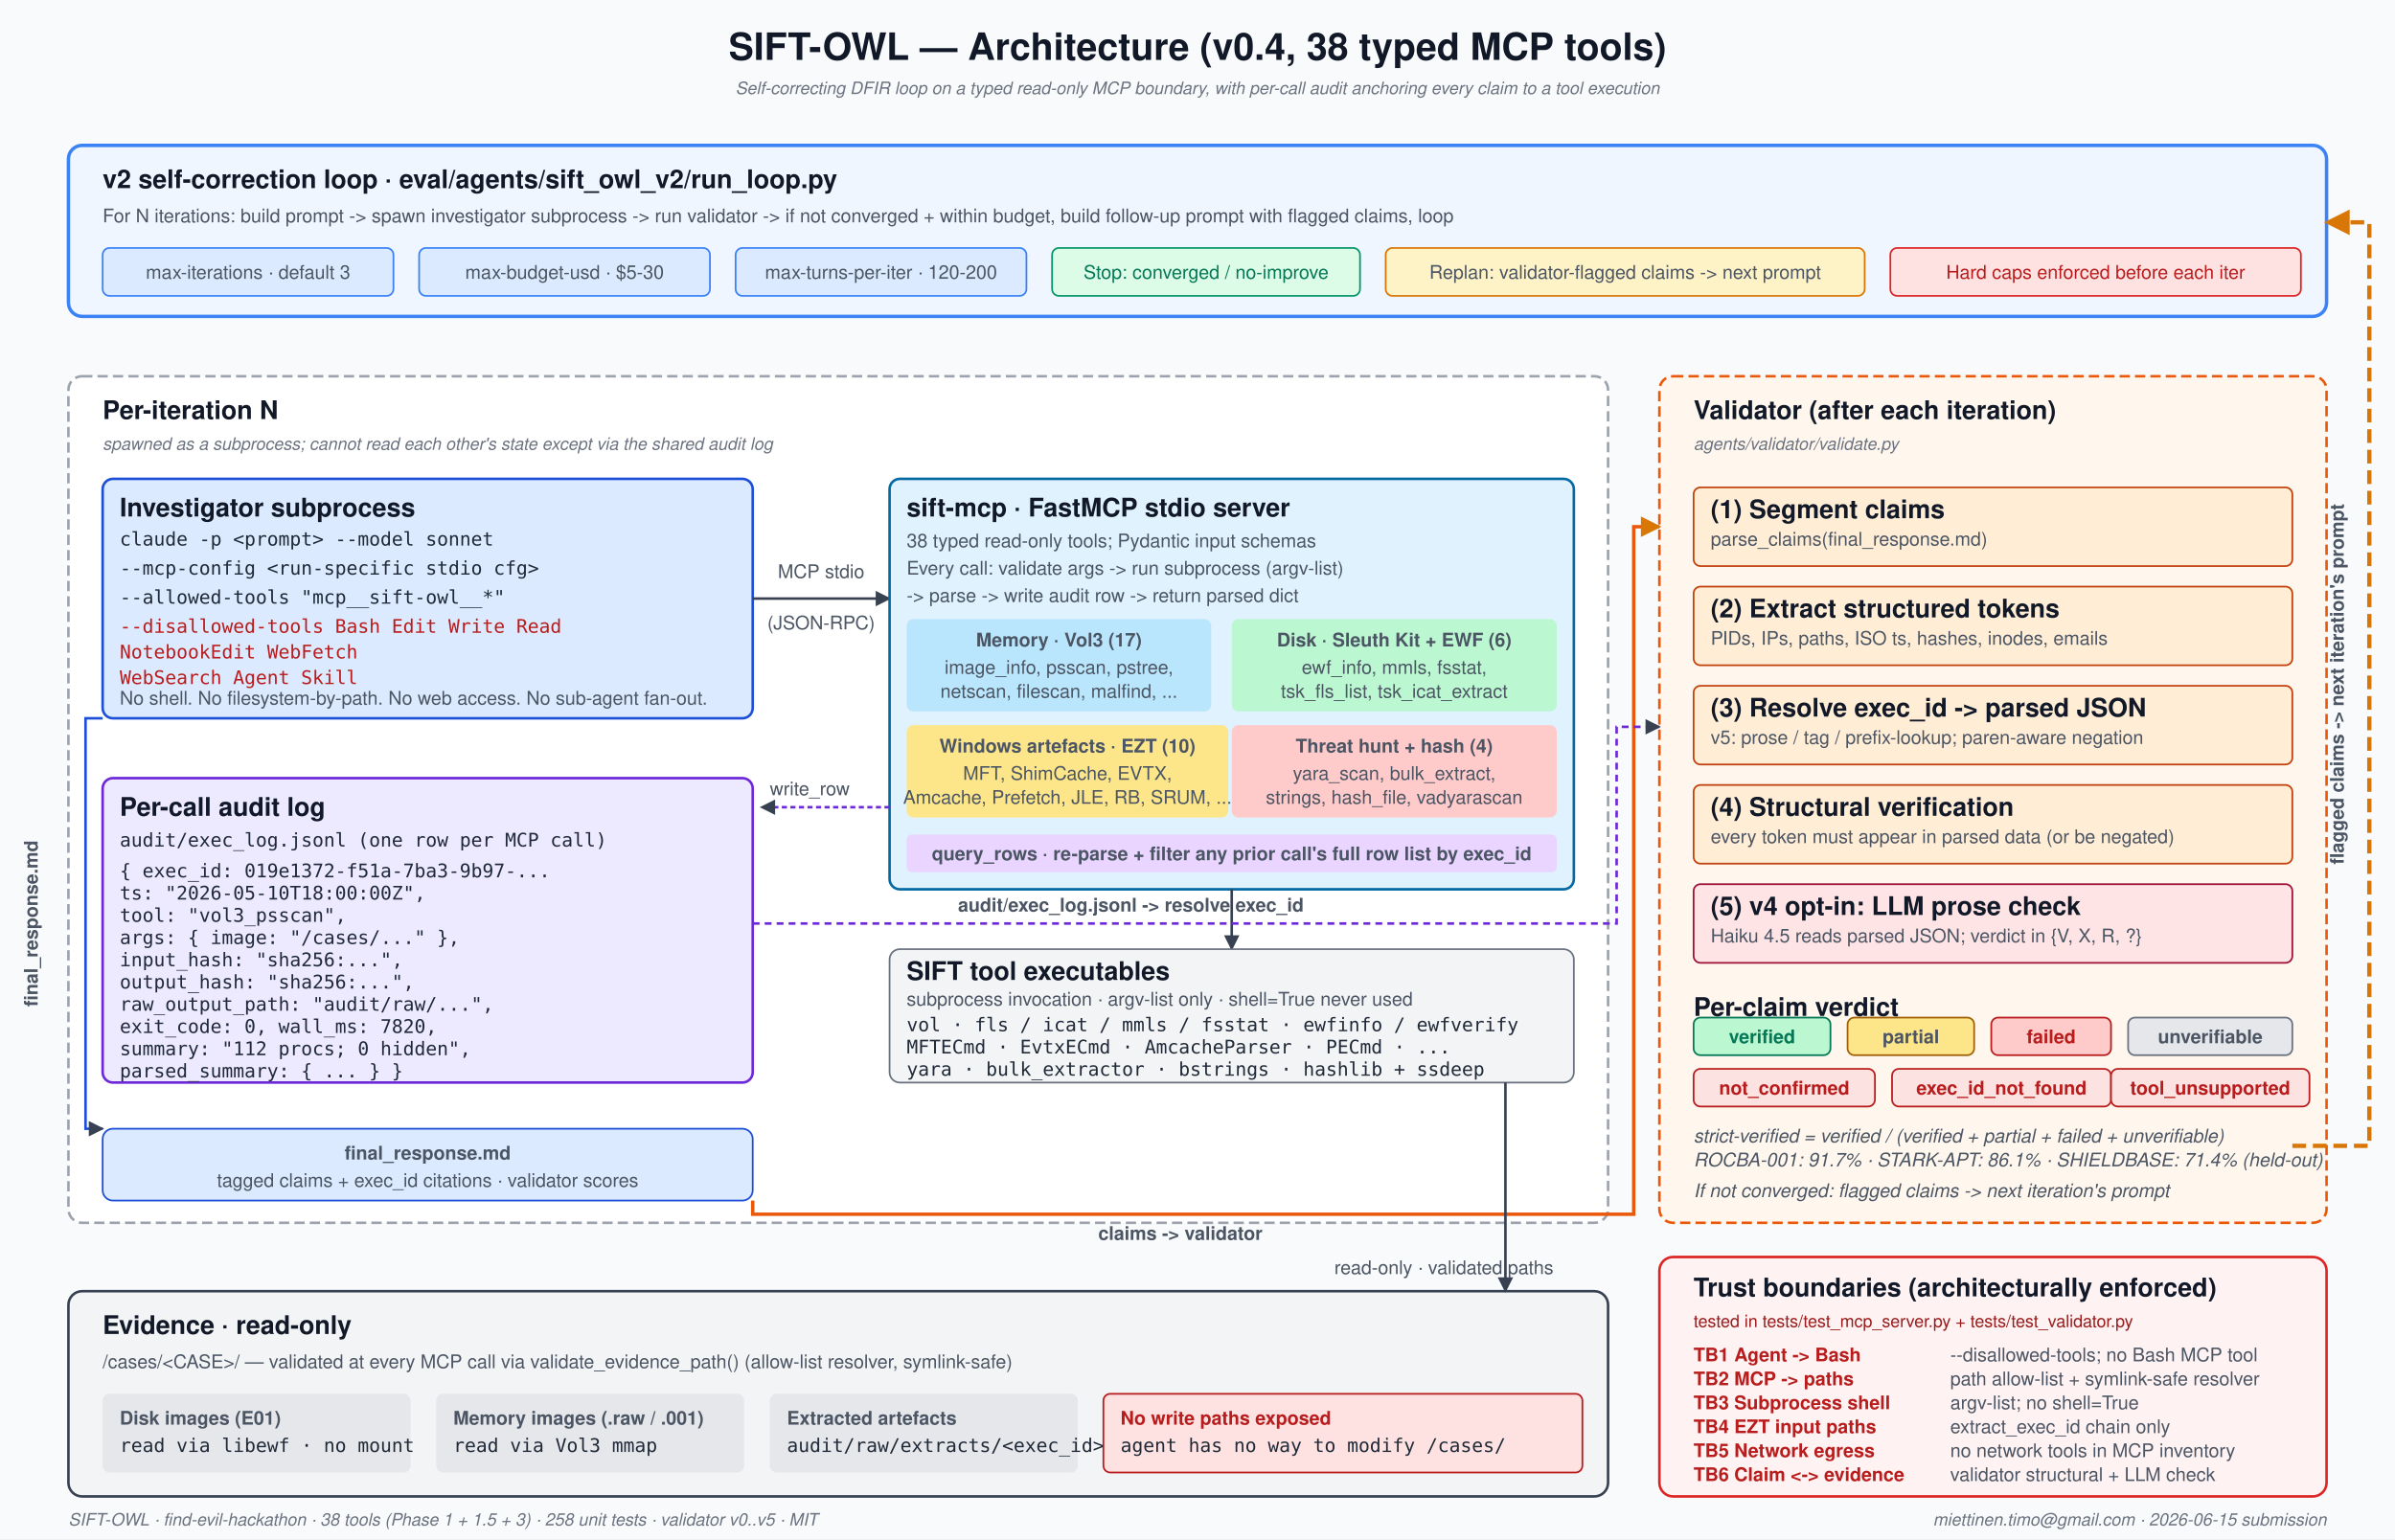
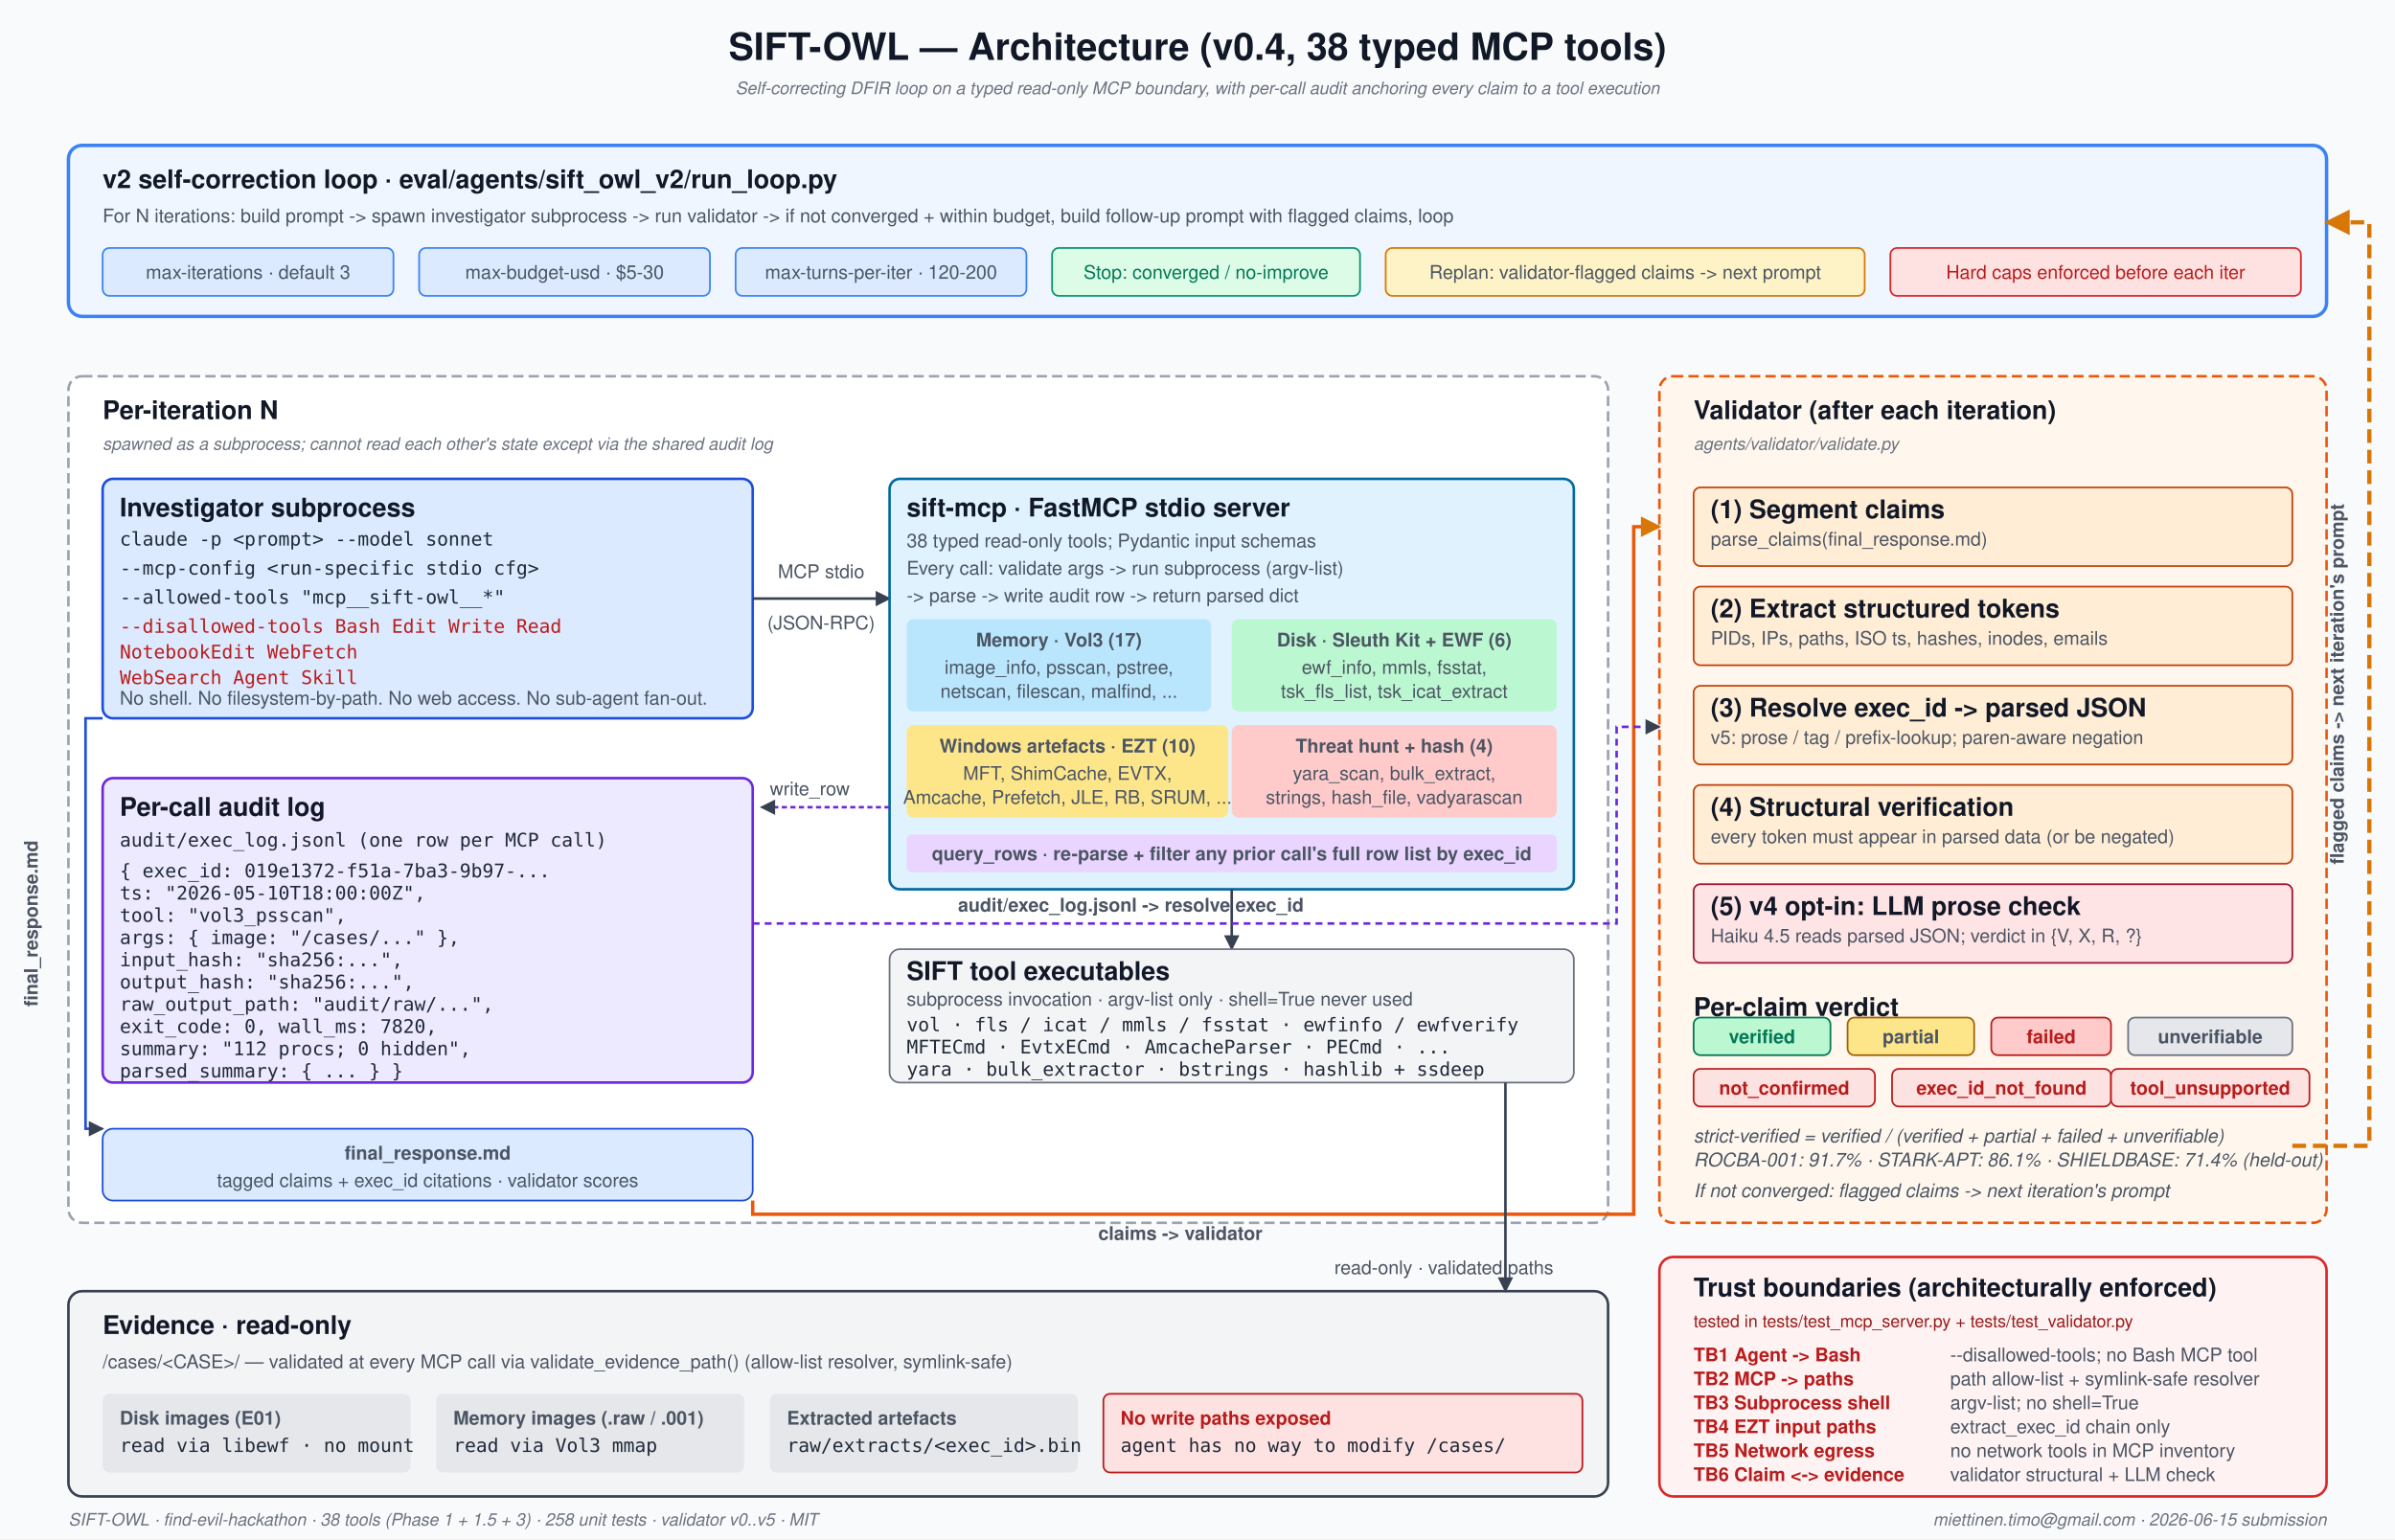
<svg xmlns="http://www.w3.org/2000/svg" viewBox="0 0 1400 900" font-family="-apple-system, BlinkMacSystemFont, 'Helvetica Neue', Helvetica, Arial, sans-serif">
  <defs>
    <marker id="arrow" viewBox="0 0 10 10" refX="9" refY="5" markerWidth="6" markerHeight="6" orient="auto-start-reverse">
      <path d="M 0 0 L 10 5 L 0 10 z" fill="#374151" />
    </marker>
    <marker id="arrow-loop" viewBox="0 0 10 10" refX="9" refY="5" markerWidth="6" markerHeight="6" orient="auto-start-reverse">
      <path d="M 0 0 L 10 5 L 0 10 z" fill="#d97706" />
    </marker>
    <marker id="arrow-red" viewBox="0 0 10 10" refX="9" refY="5" markerWidth="6" markerHeight="6" orient="auto-start-reverse">
      <path d="M 0 0 L 10 5 L 0 10 z" fill="#dc2626" />
    </marker>
    <style>
      .h1     { font-size: 22px; font-weight: 700; fill: #111827; }
      .h2     { font-size: 15px; font-weight: 700; fill: #111827; }
      .label  { font-size: 13px; fill: #1f2937; }
      .small  { font-size: 11px; fill: #4b5563; }
      .mono   { font-family: 'SF Mono','Menlo','Consolas',monospace; font-size: 11px; fill: #1f2937; }
      .denied { font-size: 11px; fill: #b91c1c; }
      .ok     { font-size: 11px; fill: #047857; }
      .tb     { font-size: 11px; fill: #b91c1c; font-weight: 700; }
      .tbnote { font-size: 10px; fill: #991b1b; }
      .meta   { font-size: 10px; fill: #6b7280; font-style: italic; }
    </style>
  </defs>
  <rect width="1400" height="900" fill="#f9fafb" />
  <text x="700" y="35" class="h1" text-anchor="middle">SIFT-OWL — Architecture (v0.4, 38 typed MCP tools)</text>
  <text x="700" y="55" class="meta" text-anchor="middle">Self-correcting DFIR loop on a typed read-only MCP boundary, with per-call audit anchoring every claim to a tool execution</text>
  <g>
    <rect x="40" y="85" width="1320" height="100" rx="8" fill="#eff6ff" stroke="#3b82f6" stroke-width="2" />
    <text x="60" y="110" class="h2">v2 self-correction loop  ·  eval/agents/sift_owl_v2/run_loop.py</text>
    <text x="60" y="130" class="small">For N iterations: build prompt -&gt; spawn investigator subprocess -&gt; run validator -&gt; if not converged + within budget, build follow-up prompt with flagged claims, loop</text>
    <g transform="translate(60, 145)">
      <rect width="170" height="28" rx="4" fill="#dbeafe" stroke="#3b82f6" />
      <text x="85" y="18" class="small" text-anchor="middle">max-iterations  ·  default 3</text>
    </g>
    <g transform="translate(245, 145)">
      <rect width="170" height="28" rx="4" fill="#dbeafe" stroke="#3b82f6" />
      <text x="85" y="18" class="small" text-anchor="middle">max-budget-usd  ·  $5-30</text>
    </g>
    <g transform="translate(430, 145)">
      <rect width="170" height="28" rx="4" fill="#dbeafe" stroke="#3b82f6" />
      <text x="85" y="18" class="small" text-anchor="middle">max-turns-per-iter  ·  120-200</text>
    </g>
    <g transform="translate(615, 145)">
      <rect width="180" height="28" rx="4" fill="#dcfce7" stroke="#059669" />
      <text x="90" y="18" class="ok" text-anchor="middle">Stop: converged / no-improve</text>
    </g>
    <g transform="translate(810, 145)">
      <rect width="280" height="28" rx="4" fill="#fef3c7" stroke="#d97706" />
      <text x="140" y="18" class="small" text-anchor="middle" fill="#92400e">Replan: validator-flagged claims -&gt; next prompt</text>
    </g>
    <g transform="translate(1105, 145)">
      <rect width="240" height="28" rx="4" fill="#fee2e2" stroke="#dc2626" />
      <text x="120" y="18" class="denied" text-anchor="middle">Hard caps enforced before each iter</text>
    </g>
  </g>
  <g>
    <rect x="40" y="220" width="900" height="495" rx="8" fill="#ffffff" stroke="#9ca3af" stroke-width="1.5" stroke-dasharray="6 3" />
    <text x="60" y="245" class="h2">Per-iteration N</text>
    <text x="60" y="263" class="meta">spawned as a subprocess; cannot read each other's state except via the shared audit log</text>
    <g>
      <rect x="60" y="280" width="380" height="140" rx="6" fill="#dbeafe" stroke="#1d4ed8" stroke-width="1.5" />
      <text x="70" y="302" class="h2">Investigator subprocess</text>
      <text x="70" y="319" class="mono">claude -p &lt;prompt&gt;  --model sonnet</text>
      <text x="70" y="336" class="mono">  --mcp-config &lt;run-specific stdio cfg&gt;</text>
      <text x="70" y="353" class="mono">  --allowed-tools "mcp__sift-owl__*"</text>
      <text x="70" y="370" class="denied" font-family="'SF Mono','Menlo','Consolas',monospace">  --disallowed-tools Bash Edit Write Read</text>
      <text x="70" y="385" class="denied" font-family="'SF Mono','Menlo','Consolas',monospace">                     NotebookEdit WebFetch</text>
      <text x="70" y="400" class="denied" font-family="'SF Mono','Menlo','Consolas',monospace">                     WebSearch Agent Skill</text>
      <text x="70" y="412" class="small">No shell. No filesystem-by-path. No web access. No sub-agent fan-out.</text>
    </g>
    <path d="M 440 350 L 520 350" stroke="#374151" stroke-width="1.5" fill="none" marker-end="url(#arrow)" />
    <text x="480" y="338" class="small" text-anchor="middle">MCP stdio</text>
    <text x="480" y="368" class="small" text-anchor="middle">(JSON-RPC)</text>
    <g>
      <rect x="520" y="280" width="400" height="240" rx="6" fill="#e0f2fe" stroke="#0369a1" stroke-width="1.5" />
      <text x="530" y="302" class="h2">sift-mcp  ·  FastMCP stdio server</text>
      <text x="530" y="320" class="small">38 typed read-only tools; Pydantic input schemas</text>
      <text x="530" y="336" class="small">Every call: validate args -&gt; run subprocess (argv-list)</text>
      <text x="530" y="352" class="small">-&gt; parse -&gt; write audit row -&gt; return parsed dict</text>
      <g>
        <rect x="530" y="362" width="178" height="54" rx="4" fill="#bae6fd" />
        <text x="619" y="378" class="small" text-anchor="middle" font-weight="700">Memory · Vol3 (17)</text>
        <text x="619" y="394" class="small" text-anchor="middle">image_info, psscan, pstree,</text>
        <text x="619" y="408" class="small" text-anchor="middle" font-size="10">netscan, filescan, malfind, ...</text>
      </g>
      <g>
        <rect x="720" y="362" width="190" height="54" rx="4" fill="#bbf7d0" />
        <text x="815" y="378" class="small" text-anchor="middle" font-weight="700">Disk · Sleuth Kit + EWF (6)</text>
        <text x="815" y="394" class="small" text-anchor="middle">ewf_info, mmls, fsstat,</text>
        <text x="815" y="408" class="small" text-anchor="middle" font-size="10">tsk_fls_list, tsk_icat_extract</text>
      </g>
      <g>
        <rect x="530" y="424" width="188" height="54" rx="4" fill="#fde68a" />
        <text x="624" y="440" class="small" text-anchor="middle" font-weight="700">Windows artefacts · EZT (10)</text>
        <text x="624" y="456" class="small" text-anchor="middle">MFT, ShimCache, EVTX,</text>
        <text x="624" y="470" class="small" text-anchor="middle" font-size="10">Amcache, Prefetch, JLE, RB, SRUM, ...</text>
      </g>
      <g>
        <rect x="720" y="424" width="190" height="54" rx="4" fill="#fecaca" />
        <text x="815" y="440" class="small" text-anchor="middle" font-weight="700">Threat hunt + hash (4)</text>
        <text x="815" y="456" class="small" text-anchor="middle">yara_scan, bulk_extract,</text>
        <text x="815" y="470" class="small" text-anchor="middle" font-size="10">strings, hash_file, vadyarascan</text>
      </g>
      <g>
        <rect x="530" y="488" width="380" height="22" rx="3" fill="#e9d5ff" />
        <text x="720" y="503" class="small" text-anchor="middle" font-weight="700">query_rows  ·  re-parse + filter any prior call's full row list by exec_id</text>
      </g>
    </g>
    <path d="M 720 520 L 720 555" stroke="#374151" stroke-width="1.5" fill="none" marker-end="url(#arrow)" />
    <g>
      <rect x="520" y="555" width="400" height="78" rx="6" fill="#f3f4f6" stroke="#6b7280" stroke-width="1" />
      <text x="530" y="573" class="h2">SIFT tool executables</text>
      <text x="530" y="588" class="small" fill="#6b7280">subprocess invocation  ·  argv-list only  ·  shell=True never used</text>
      <text x="530" y="603" class="mono">vol  ·  fls / icat / mmls / fsstat  ·  ewfinfo / ewfverify</text>
      <text x="530" y="616" class="mono">MFTECmd  ·  EvtxECmd  ·  AmcacheParser  ·  PECmd  ·  ...</text>
      <text x="530" y="629" class="mono">yara  ·  bulk_extractor  ·  bstrings  ·  hashlib + ssdeep</text>
    </g>
    <g>
      <rect x="60" y="455" width="380" height="178" rx="6" fill="#ede9fe" stroke="#6d28d9" stroke-width="1.5" />
      <text x="70" y="477" class="h2">Per-call audit log</text>
      <text x="70" y="495" class="mono">audit/exec_log.jsonl  (one row per MCP call)</text>
      <text x="70" y="513" class="mono" font-size="10">{ exec_id: 019e1372-f51a-7ba3-9b97-...</text>
      <text x="70" y="526" class="mono" font-size="10">  ts: "2026-05-10T18:00:00Z",</text>
      <text x="70" y="539" class="mono" font-size="10">  tool: "vol3_psscan",</text>
      <text x="70" y="552" class="mono" font-size="10">  args: { image: "/cases/..." },</text>
      <text x="70" y="565" class="mono" font-size="10">  input_hash:  "sha256:...",</text>
      <text x="70" y="578" class="mono" font-size="10">  output_hash: "sha256:...",</text>
      <text x="70" y="591" class="mono" font-size="10">  raw_output_path: "audit/raw/...",</text>
      <text x="70" y="604" class="mono" font-size="10">  exit_code: 0, wall_ms: 7820,</text>
      <text x="70" y="617" class="mono" font-size="10">  summary: "112 procs; 0 hidden",</text>
      <text x="70" y="630" class="mono" font-size="10">  parsed_summary: { ... } }</text>
    </g>
    <path d="M 520 472 L 445 472" stroke="#6d28d9" stroke-width="1.5" fill="none" marker-end="url(#arrow)" stroke-dasharray="3 2" />
    <text x="450" y="465" class="small" fill="#6d28d9">write_row</text>
    <path d="M 60 420 L 50 420 L 50 660 L 60 660" stroke="#1d4ed8" stroke-width="1.5" fill="none" marker-end="url(#arrow)" />
    <text x="22" y="540" class="small" fill="#1d4ed8" font-weight="700" transform="rotate(-90 22 540)" text-anchor="middle">final_response.md</text>
  </g>
  <g>
    <rect x="60" y="660" width="380" height="42" rx="6" fill="#dbeafe" stroke="#1d4ed8" />
    <text x="250" y="678" class="small" text-anchor="middle" font-weight="700">final_response.md</text>
    <text x="250" y="694" class="small" text-anchor="middle">tagged claims + exec_id citations  ·  validator scores</text>
  </g>
  <g>
    <rect x="970" y="220" width="390" height="495" rx="8" fill="#fff7ed" stroke="#ea580c" stroke-width="1.5" stroke-dasharray="6 3" />
    <text x="990" y="245" class="h2">Validator (after each iteration)</text>
    <text x="990" y="263" class="meta">agents/validator/validate.py</text>
    <g transform="translate(990, 285)">
      <rect width="350" height="46" rx="4" fill="#ffedd5" stroke="#c2410c" />
      <text x="10" y="18" class="h2" font-size="13">(1) Segment claims</text>
      <text x="10" y="34" class="small">parse_claims(final_response.md)</text>
    </g>
    <g transform="translate(990, 343)">
      <rect width="350" height="46" rx="4" fill="#ffedd5" stroke="#c2410c" />
      <text x="10" y="18" class="h2" font-size="13">(2) Extract structured tokens</text>
      <text x="10" y="34" class="small">PIDs, IPs, paths, ISO ts, hashes, inodes, emails</text>
    </g>
    <g transform="translate(990, 401)">
      <rect width="350" height="46" rx="4" fill="#ffedd5" stroke="#c2410c" />
      <text x="10" y="18" class="h2" font-size="13">(3) Resolve exec_id -&gt; parsed JSON</text>
      <text x="10" y="34" class="small">v5: prose / tag / prefix-lookup; paren-aware negation</text>
    </g>
    <g transform="translate(990, 459)">
      <rect width="350" height="46" rx="4" fill="#ffedd5" stroke="#c2410c" />
      <text x="10" y="18" class="h2" font-size="13">(4) Structural verification</text>
      <text x="10" y="34" class="small">every token must appear in parsed data (or be negated)</text>
    </g>
    <g transform="translate(990, 517)">
      <rect width="350" height="46" rx="4" fill="#ffe4e6" stroke="#9f1239" />
      <text x="10" y="18" class="h2" font-size="13">(5) v4 opt-in: LLM prose check</text>
      <text x="10" y="34" class="small">Haiku 4.5 reads parsed JSON; verdict in {V, X, R, ?}</text>
    </g>
    <g transform="translate(990, 580)">
      <text x="0" y="14" class="h2" font-size="13">Per-claim verdict</text>
    </g>
    <g transform="translate(990, 595)">
      <rect width="80" height="22" rx="4" fill="#bbf7d0" stroke="#047857" />
      <text x="40" y="15" class="ok" text-anchor="middle" font-weight="700">verified</text>
    </g>
    <g transform="translate(1080, 595)">
      <rect width="74" height="22" rx="4" fill="#fde68a" stroke="#a16207" />
      <text x="37" y="15" class="small" text-anchor="middle" font-weight="700">partial</text>
    </g>
    <g transform="translate(1164, 595)">
      <rect width="70" height="22" rx="4" fill="#fecaca" stroke="#b91c1c" />
      <text x="35" y="15" class="denied" text-anchor="middle" font-weight="700">failed</text>
    </g>
    <g transform="translate(1244, 595)">
      <rect width="96" height="22" rx="4" fill="#e5e7eb" stroke="#6b7280" />
      <text x="48" y="15" class="small" text-anchor="middle" font-weight="700">unverifiable</text>
    </g>
    <g transform="translate(990, 625)">
      <rect width="106" height="22" rx="4" fill="#fde2e2" stroke="#b91c1c" />
      <text x="53" y="15" class="denied" text-anchor="middle" font-weight="700">not_confirmed</text>
    </g>
    <g transform="translate(1106, 625)">
      <rect width="128" height="22" rx="4" fill="#fde2e2" stroke="#b91c1c" />
      <text x="64" y="15" class="denied" text-anchor="middle" font-weight="700">exec_id_not_found</text>
    </g>
    <g transform="translate(1234, 625)">
      <rect width="116" height="22" rx="4" fill="#fde2e2" stroke="#b91c1c" />
      <text x="58" y="15" class="denied" text-anchor="middle" font-weight="700">tool_unsupported</text>
    </g>
    <text x="990" y="668" class="small" font-style="italic" fill="#6b7280">strict-verified = verified / (verified + partial + failed + unverifiable)</text>
    <text x="990" y="682" class="small" font-style="italic" fill="#6b7280">ROCBA-001: 91.7%  ·  STARK-APT: 86.1%  ·  SHIELDBASE: 71.4% (held-out)</text>
    <text x="990" y="700" class="small" font-style="italic" fill="#ea580c">If not converged: flagged claims -&gt; next iteration's prompt</text>
  </g>
  <path d="M 440 702 L 440 710 L 955 710 L 955 308 L 970 308" stroke="#ea580c" stroke-width="2" fill="none" marker-end="url(#arrow-loop)" />
  <text x="690" y="725" class="small" fill="#ea580c" font-weight="700" text-anchor="middle">claims  -&gt;  validator</text>
  <path d="M 440 540 L 945 540 L 945 425 L 970 425" stroke="#6d28d9" stroke-width="1.5" fill="none" stroke-dasharray="4 3" marker-end="url(#arrow)" />
  <text x="560" y="533" class="small" fill="#6d28d9" font-weight="700">audit/exec_log.jsonl  -&gt;  resolve exec_id</text>
  <g>
    <rect x="40" y="755" width="900" height="120" rx="8" fill="#f3f4f6" stroke="#374151" stroke-width="1.5" />
    <text x="60" y="780" class="h2">Evidence  ·  read-only</text>
    <text x="60" y="800" class="small">/cases/&lt;CASE&gt;/  —  validated at every MCP call via validate_evidence_path() (allow-list resolver, symlink-safe)</text>
    <g transform="translate(60, 815)">
      <rect width="180" height="46" rx="4" fill="#e5e7eb" />
      <text x="10" y="18" class="small" font-weight="700">Disk images (E01)</text>
      <text x="10" y="34" class="mono" font-size="10">  read via libewf  ·  no mount</text>
    </g>
    <g transform="translate(255, 815)">
      <rect width="180" height="46" rx="4" fill="#e5e7eb" />
      <text x="10" y="18" class="small" font-weight="700">Memory images (.raw / .001)</text>
      <text x="10" y="34" class="mono" font-size="10">  read via Vol3 mmap</text>
    </g>
    <g transform="translate(450, 815)">
      <rect width="180" height="46" rx="4" fill="#e5e7eb" />
      <text x="10" y="18" class="small" font-weight="700">Extracted artefacts</text>
-       <text x="10" y="34" class="mono" font-size="10">  audit/raw/extracts/&lt;exec_id&gt;.bin</text>
+       <text x="10" y="34" class="mono" font-size="10">  raw/extracts/&lt;exec_id&gt;.bin</text>
    </g>
    <g transform="translate(645, 815)">
      <rect width="280" height="46" rx="4" fill="#fee2e2" stroke="#b91c1c" />
      <text x="10" y="18" class="denied" font-weight="700">No write paths exposed</text>
      <text x="10" y="34" class="mono" font-size="10">  agent has no way to modify /cases/</text>
    </g>
  </g>
  <path d="M 880 633 L 880 755" stroke="#374151" stroke-width="1.5" fill="none" marker-end="url(#arrow)" />
  <text x="780" y="745" class="small">read-only  ·  validated paths</text>
  <g>
    <rect x="970" y="735" width="390" height="140" rx="8" fill="#fef2f2" stroke="#dc2626" stroke-width="1.5" />
    <text x="990" y="758" class="h2">Trust boundaries (architecturally enforced)</text>
    <text x="990" y="776" class="tbnote">tested in tests/test_mcp_server.py + tests/test_validator.py</text>
    <text x="990" y="796" class="tb">TB1  Agent -&gt; Bash</text>
    <text x="1140" y="796" class="small" fill="#7f1d1d">--disallowed-tools; no Bash MCP tool</text>
    <text x="990" y="810" class="tb">TB2  MCP -&gt; paths</text>
    <text x="1140" y="810" class="small" fill="#7f1d1d">path allow-list + symlink-safe resolver</text>
    <text x="990" y="824" class="tb">TB3  Subprocess shell</text>
    <text x="1140" y="824" class="small" fill="#7f1d1d">argv-list; no shell=True</text>
    <text x="990" y="838" class="tb">TB4  EZT input paths</text>
    <text x="1140" y="838" class="small" fill="#7f1d1d">extract_exec_id chain only</text>
    <text x="990" y="852" class="tb">TB5  Network egress</text>
    <text x="1140" y="852" class="small" fill="#7f1d1d">no network tools in MCP inventory</text>
    <text x="990" y="866" class="tb">TB6  Claim &lt;-&gt; evidence</text>
    <text x="1140" y="866" class="small" fill="#7f1d1d">validator structural + LLM check</text>
  </g>
  <g>
    <path d="M 1340 670 L 1385 670 L 1385 130 L 1360 130" stroke="#d97706" stroke-width="2.5" fill="none" stroke-dasharray="8 4" marker-end="url(#arrow-loop)" />
    <text x="1370" y="400" class="small" fill="#d97706" font-weight="700" transform="rotate(-90 1370 400)" text-anchor="middle">flagged claims -&gt; next iteration's prompt</text>
  </g>
  <text x="40" y="892" class="meta">
    SIFT-OWL · find-evil-hackathon · 38 tools (Phase 1 + 1.5 + 3) · 258 unit tests · validator v0..v5 · MIT
  </text>
  <text x="1360" y="892" class="meta" text-anchor="end">
    miettinen.timo@gmail.com  ·  2026-06-15 submission
  </text>
</svg>
